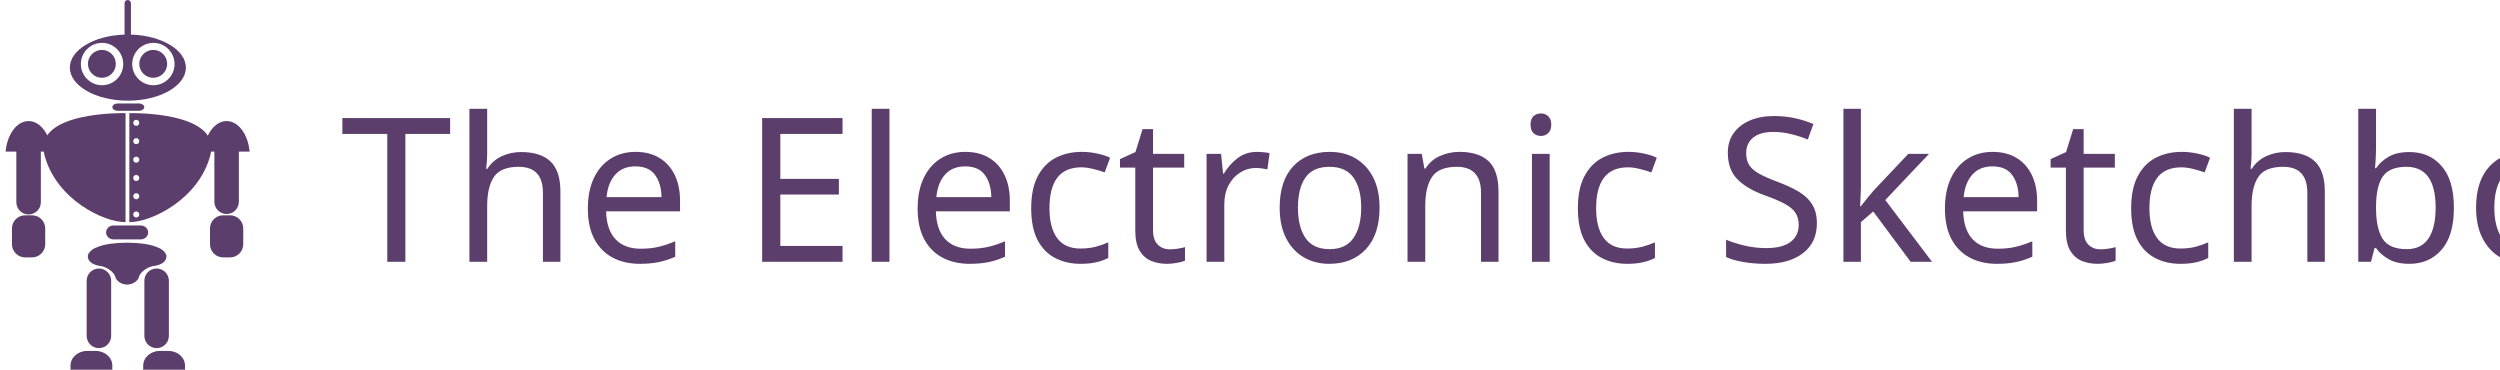
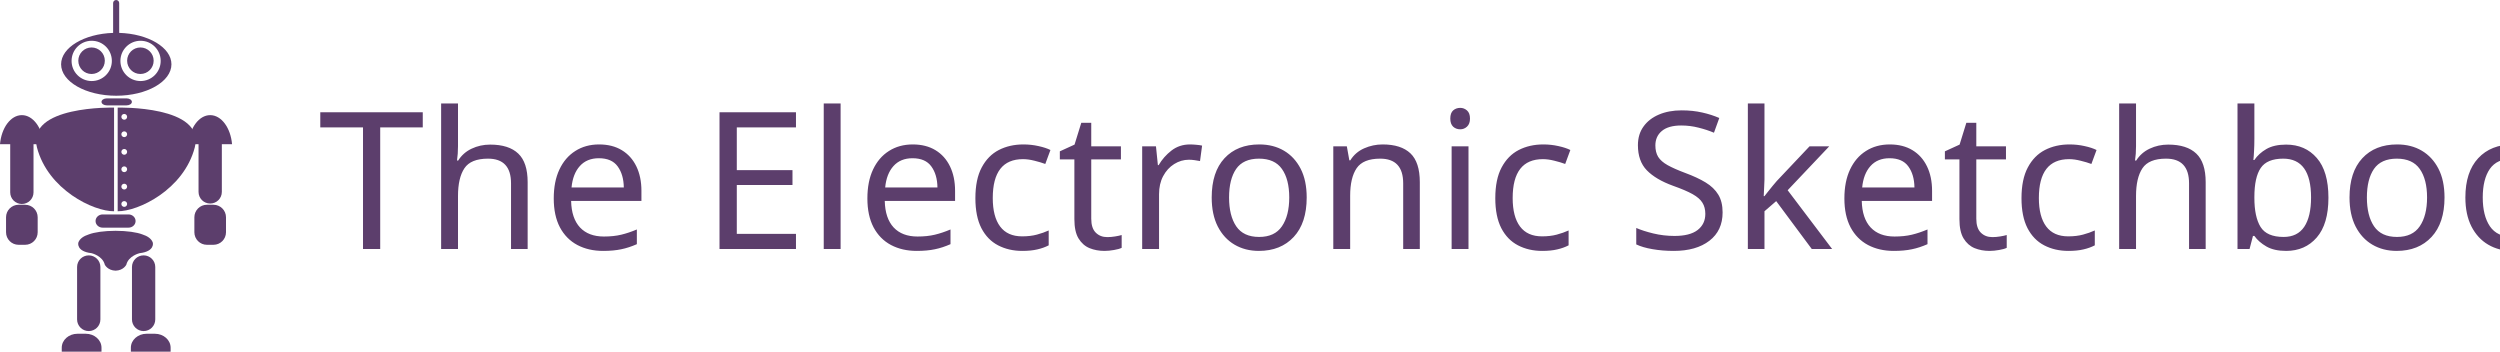
- <svg xmlns="http://www.w3.org/2000/svg" version="1.1" id="Layer_1" x="0px" y="0px" width="446.988px" height="66.109px" viewBox="0 0 446.988 66.109" enable-background="new 0 0 446.988 66.109" xml:space="preserve">
+ <svg xmlns="http://www.w3.org/2000/svg" version="1.1" id="Layer_1" x="0px" y="0px" width="470px" height="66.109px" viewBox="-11.506 0 470 66.109" enable-background="new -11.506 0 470 66.109" xml:space="preserve">
  <g>
-     <rect x="60.857" y="13.114" fill="none" width="387.132" height="43.986" />
-     <text transform="matrix(1 0 0 1 60.854 46.8105)" fill="#5C3E6C" font-family="'Reflex-Bold'" font-size="36">The Electronic Sketchbook</text>
+     <rect x="48.349" y="13.114" fill="none" width="387.132" height="43.986" />
+     <text transform="matrix(1 0 0 1 48.3481 46.8103)" fill="#5C3E6C" font-family="'FreightMacroProLight-Regular'" font-size="36">The Electronic Sketchbook</text>
  </g>
  <g>
    <g>
      <g>
-         <circle fill="#5C3E6C" cx="18.216" cy="11.416" r="2.493" />
-         <circle fill="#5C3E6C" cx="27.396" cy="11.416" r="2.493" />
-         <path fill="#5C3E6C" d="M23.409,6.182v-5.61c0-0.315-0.256-0.571-0.57-0.571c-0.315,0-0.57,0.256-0.57,0.571v5.612     c-5.453,0.175-9.78,2.75-9.78,5.902c0,3.265,4.644,5.912,10.373,5.912c5.728,0,10.372-2.647,10.372-5.912     C33.233,8.925,28.883,6.344,23.409,6.182z M18.245,15.237c-2.091,0-3.786-1.695-3.786-3.786s1.695-3.786,3.786-3.786     s3.786,1.695,3.786,3.786S20.336,15.237,18.245,15.237z M27.425,15.237c-2.091,0-3.786-1.695-3.786-3.786     s1.695-3.786,3.786-3.786s3.786,1.695,3.786,3.786S29.516,15.237,27.425,15.237z" />
+         <circle fill="#5C3E6C" cx="5.708" cy="11.416" r="2.493" />
+         <circle fill="#5C3E6C" cx="14.888" cy="11.416" r="2.493" />
+         <path fill="#5C3E6C" d="M10.901,6.182v-5.61c0-0.315-0.256-0.571-0.57-0.571c-0.315,0-0.57,0.256-0.57,0.571v5.612     c-5.453,0.175-9.78,2.75-9.78,5.901c0,3.266,4.644,5.912,10.373,5.912c5.728,0,10.372-2.646,10.372-5.912     C20.725,8.925,16.375,6.344,10.901,6.182z M5.737,15.237c-2.091,0-3.786-1.695-3.786-3.786s1.695-3.786,3.786-3.786     c2.091,0,3.786,1.695,3.786,3.786S7.828,15.237,5.737,15.237z M14.917,15.237c-2.091,0-3.786-1.695-3.786-3.786     s1.695-3.786,3.786-3.786c2.091,0,3.786,1.695,3.786,3.786S17.008,15.237,14.917,15.237z" />
      </g>
-       <path fill="#5C3E6C" d="M22.445,20.228c0,0-16.566-0.428-14.492,7.502s10.625,12.028,14.492,11.986V20.228z" />
-       <path fill="#5C3E6C" d="M25.796,19.153c0,0.364-0.452,0.66-1.011,0.66h-3.689c-0.559,0-1.011-0.296-1.011-0.66l0,0    c0-0.364,0.452-0.659,1.011-0.659h3.689C25.344,18.494,25.796,18.789,25.796,19.153L25.796,19.153z" />
-       <path fill="#5C3E6C" d="M26.492,41.557c0,0.687-0.596,1.243-1.332,1.243h-4.861c-0.736,0-1.333-0.557-1.333-1.243l0,0    c0-0.687,0.597-1.243,1.333-1.243h4.861C25.896,40.313,26.492,40.87,26.492,41.557L26.492,41.557z" />
-       <path fill="#5C3E6C" d="M29.737,45.631c-0.256-0.773-1.025-1.258-1.965-1.56c-1.053-0.407-2.917-0.679-5.043-0.679    s-3.99,0.271-5.043,0.679c-0.939,0.302-1.709,0.786-1.964,1.56c0,0-0.413,1.639,2.492,1.966c0,0,2.08,0.484,2.492,2.168    c0,0,0.521,1.077,2.022,1.121c1.502-0.044,2.022-1.121,2.022-1.121c0.412-1.684,2.492-2.168,2.492-2.168    C30.149,47.27,29.737,45.631,29.737,45.631z" />
-       <path fill="#5C3E6C" d="M23.125,20.228v19.488c3.867,0.042,12.417-4.057,14.492-11.986C39.691,19.8,23.125,20.228,23.125,20.228z     M24.359,38.891c-0.3,0-0.542-0.243-0.542-0.543s0.242-0.543,0.542-0.543s0.543,0.243,0.543,0.543S24.659,38.891,24.359,38.891z     M24.359,35.627c-0.3,0-0.542-0.243-0.542-0.543s0.242-0.543,0.542-0.543s0.543,0.243,0.543,0.543S24.659,35.627,24.359,35.627z     M24.359,32.363c-0.3,0-0.542-0.243-0.542-0.543s0.242-0.542,0.542-0.542s0.543,0.242,0.543,0.542S24.659,32.363,24.359,32.363z     M24.359,29.094c-0.3,0-0.542-0.243-0.542-0.543s0.242-0.543,0.542-0.543s0.543,0.243,0.543,0.543S24.659,29.094,24.359,29.094z     M24.359,25.779c-0.3,0-0.542-0.242-0.542-0.542s0.242-0.543,0.542-0.543s0.543,0.243,0.543,0.543S24.659,25.779,24.359,25.779z     M24.359,22.507c-0.3,0-0.542-0.243-0.542-0.543s0.242-0.543,0.542-0.543s0.543,0.243,0.543,0.543S24.659,22.507,24.359,22.507z" />
-       <path fill="#5C3E6C" d="M9.223,27.106c-0.271-3.083-2.009-5.461-4.111-5.461s-3.839,2.378-4.11,5.461H9.223z" />
-       <path fill="#5C3E6C" d="M44.628,27.106c-0.271-3.083-2.008-5.461-4.111-5.461c-2.103,0-3.838,2.378-4.11,5.461H44.628z" />
-       <path fill="#5C3E6C" d="M43.49,43.667c0,1.3-1.054,2.353-2.353,2.353h-1.24c-1.3,0-2.353-1.053-2.353-2.353v-2.819    c0-1.3,1.053-2.353,2.353-2.353h1.24c1.299,0,2.353,1.053,2.353,2.353V43.667z" />
-       <path fill="#5C3E6C" d="M19.876,60.053c0,1.21-0.981,2.19-2.19,2.19l0,0c-1.21,0-2.191-0.98-2.191-2.19v-9.851    c0-1.211,0.981-2.19,2.191-2.19l0,0c1.209,0,2.19,0.979,2.19,2.19V60.053z" />
-       <path fill="#5C3E6C" d="M20.084,66.109v-0.74c0-1.449-1.323-2.624-2.957-2.624h-1.561c-1.633,0-2.956,1.175-2.956,2.624v0.74    H20.084z" />
-       <path fill="#5C3E6C" d="M25.812,60.053c0,1.21,0.98,2.19,2.19,2.19l0,0c1.21,0,2.19-0.98,2.19-2.19v-9.851    c0-1.211-0.98-2.191-2.19-2.191l0,0c-1.21,0-2.19,0.98-2.19,2.191V60.053z" />
-       <path fill="#5C3E6C" d="M25.604,66.108v-0.739c0-1.449,1.324-2.624,2.957-2.624h1.561c1.633,0,2.956,1.175,2.956,2.624v0.739    H25.604z" />
-       <path fill="#5C3E6C" d="M7.303,36.158c0,1.21-0.981,2.19-2.191,2.19l0,0c-1.21,0-2.19-0.98-2.19-2.19v-9.852    c0-1.21,0.98-2.19,2.19-2.19l0,0c1.21,0,2.191,0.98,2.191,2.19V36.158z" />
-       <path fill="#5C3E6C" d="M42.708,36.075c0,1.209-0.98,2.19-2.191,2.19l0,0c-1.209,0-2.19-0.981-2.19-2.19v-9.852    c0-1.21,0.981-2.19,2.19-2.19l0,0c1.211,0,2.191,0.98,2.191,2.19V36.075z" />
-       <path fill="#5C3E6C" d="M8.085,43.667c0,1.3-1.054,2.353-2.353,2.353H4.491c-1.299,0-2.353-1.053-2.353-2.353v-2.819    c0-1.3,1.054-2.353,2.353-2.353h1.241c1.299,0,2.353,1.053,2.353,2.353V43.667z" />
+       <path fill="#5C3E6C" d="M9.937,20.228c0,0-16.566-0.429-14.492,7.502C-2.481,35.66,6.07,39.758,9.937,39.716V20.228z" />
+       <path fill="#5C3E6C" d="M13.288,19.153c0,0.364-0.452,0.66-1.011,0.66H8.588c-0.559,0-1.011-0.296-1.011-0.66l0,0    c0-0.364,0.452-0.659,1.011-0.659h3.689C12.836,18.494,13.288,18.789,13.288,19.153L13.288,19.153z" />
+       <path fill="#5C3E6C" d="M13.984,41.557c0,0.687-0.596,1.242-1.332,1.242H7.791c-0.736,0-1.333-0.557-1.333-1.242l0,0    c0-0.688,0.597-1.243,1.333-1.243h4.861C13.388,40.313,13.984,40.87,13.984,41.557L13.984,41.557z" />
+       <path fill="#5C3E6C" d="M17.229,45.631c-0.256-0.772-1.025-1.258-1.965-1.56c-1.053-0.407-2.917-0.679-5.043-0.679    s-3.99,0.271-5.043,0.679c-0.939,0.302-1.709,0.786-1.964,1.56c0,0-0.413,1.64,2.492,1.967c0,0,2.08,0.483,2.492,2.168    c0,0,0.521,1.076,2.022,1.12c1.502-0.044,2.022-1.12,2.022-1.12c0.412-1.685,2.492-2.168,2.492-2.168    C17.641,47.27,17.229,45.631,17.229,45.631z" />
+       <path fill="#5C3E6C" d="M10.617,20.228v19.487c3.867,0.042,12.417-4.057,14.492-11.985C27.183,19.8,10.617,20.228,10.617,20.228z     M11.851,38.891c-0.3,0-0.542-0.243-0.542-0.543c0-0.301,0.242-0.543,0.542-0.543c0.3,0,0.543,0.242,0.543,0.543    C12.394,38.648,12.151,38.891,11.851,38.891z M11.851,35.627c-0.3,0-0.542-0.243-0.542-0.543s0.242-0.543,0.542-0.543    c0.3,0,0.543,0.243,0.543,0.543S12.151,35.627,11.851,35.627z M11.851,32.363c-0.3,0-0.542-0.243-0.542-0.543    s0.242-0.542,0.542-0.542c0.3,0,0.543,0.242,0.543,0.542S12.151,32.363,11.851,32.363z M11.851,29.094    c-0.3,0-0.542-0.242-0.542-0.543c0-0.3,0.242-0.543,0.542-0.543c0.3,0,0.543,0.243,0.543,0.543    C12.394,28.851,12.151,29.094,11.851,29.094z M11.851,25.779c-0.3,0-0.542-0.242-0.542-0.542s0.242-0.543,0.542-0.543    c0.3,0,0.543,0.243,0.543,0.543S12.151,25.779,11.851,25.779z M11.851,22.507c-0.3,0-0.542-0.242-0.542-0.543    c0-0.3,0.242-0.543,0.542-0.543c0.3,0,0.543,0.243,0.543,0.543C12.394,22.264,12.151,22.507,11.851,22.507z" />
+       <path fill="#5C3E6C" d="M-3.285,27.106c-0.271-3.083-2.009-5.461-4.111-5.461s-3.839,2.378-4.11,5.461H-3.285z" />
+       <path fill="#5C3E6C" d="M32.12,27.106c-0.271-3.083-2.008-5.461-4.111-5.461s-3.838,2.378-4.11,5.461H32.12z" />
+       <path fill="#5C3E6C" d="M30.982,43.667c0,1.3-1.054,2.354-2.353,2.354h-1.24c-1.3,0-2.353-1.054-2.353-2.354v-2.818    c0-1.301,1.053-2.354,2.353-2.354h1.24c1.299,0,2.353,1.053,2.353,2.354V43.667z" />
+       <path fill="#5C3E6C" d="M7.368,60.052c0,1.211-0.981,2.19-2.19,2.19l0,0c-1.21,0-2.191-0.979-2.191-2.19v-9.851    c0-1.211,0.981-2.189,2.191-2.189l0,0c1.209,0,2.19,0.979,2.19,2.189V60.052z" />
+       <path fill="#5C3E6C" d="M7.576,66.109v-0.74c0-1.449-1.323-2.624-2.957-2.624H3.058c-1.633,0-2.956,1.175-2.956,2.624v0.74H7.576z    " />
+       <path fill="#5C3E6C" d="M13.304,60.052c0,1.211,0.98,2.19,2.19,2.19l0,0c1.21,0,2.19-0.979,2.19-2.19v-9.851    c0-1.211-0.98-2.191-2.19-2.191l0,0c-1.21,0-2.19,0.98-2.19,2.191V60.052z" />
+       <path fill="#5C3E6C" d="M13.096,66.108v-0.739c0-1.449,1.324-2.624,2.957-2.624h1.561c1.633,0,2.956,1.175,2.956,2.624v0.739    H13.096z" />
+       <path fill="#5C3E6C" d="M-5.205,36.158c0,1.21-0.981,2.19-2.191,2.19l0,0c-1.21,0-2.19-0.98-2.19-2.19v-9.852    c0-1.21,0.98-2.19,2.19-2.19l0,0c1.21,0,2.191,0.98,2.191,2.19V36.158z" />
+       <path fill="#5C3E6C" d="M30.2,36.075c0,1.209-0.98,2.19-2.191,2.19l0,0c-1.209,0-2.19-0.981-2.19-2.19v-9.852    c0-1.21,0.981-2.19,2.19-2.19l0,0c1.211,0,2.191,0.98,2.191,2.19V36.075z" />
+       <path fill="#5C3E6C" d="M-4.423,43.667c0,1.3-1.054,2.354-2.353,2.354h-1.241c-1.299,0-2.353-1.054-2.353-2.354v-2.818    c0-1.301,1.054-2.354,2.353-2.354h1.241c1.299,0,2.353,1.053,2.353,2.354V43.667z" />
    </g>
  </g>
</svg>
